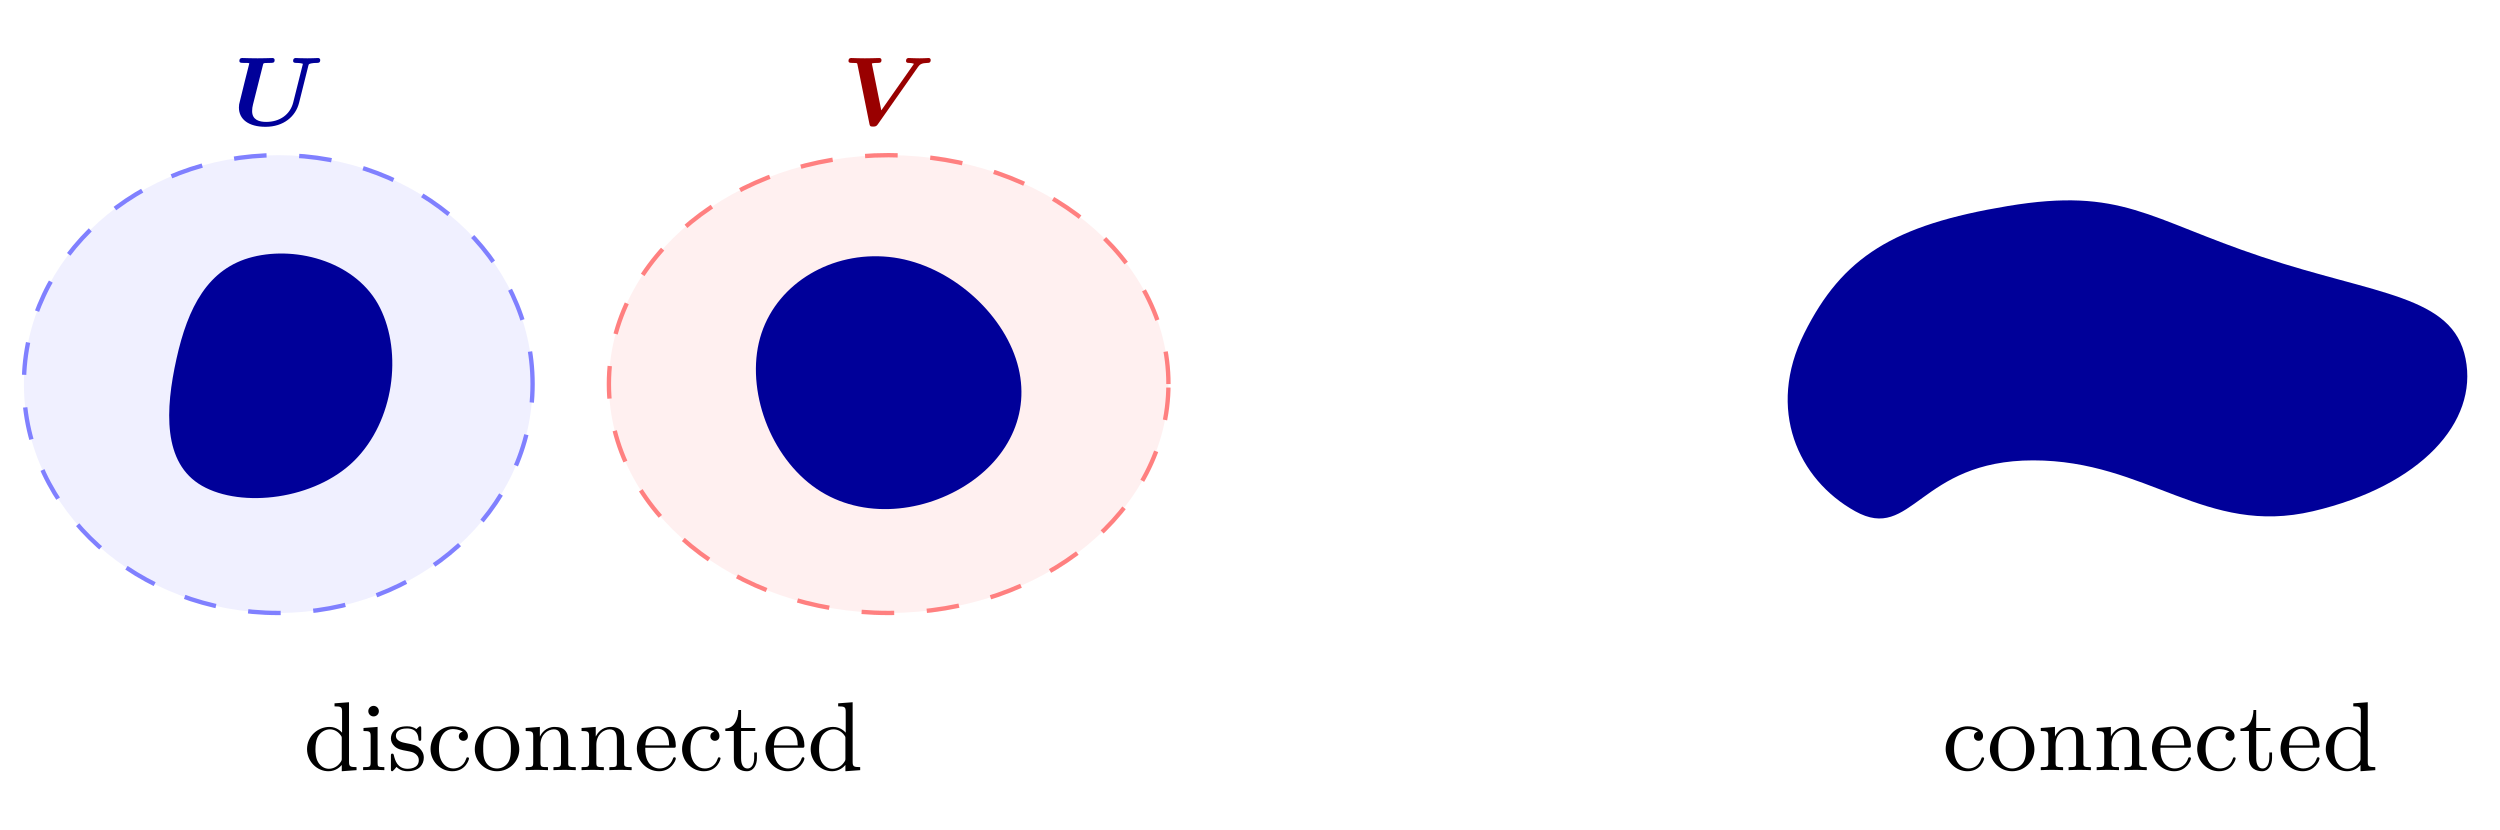
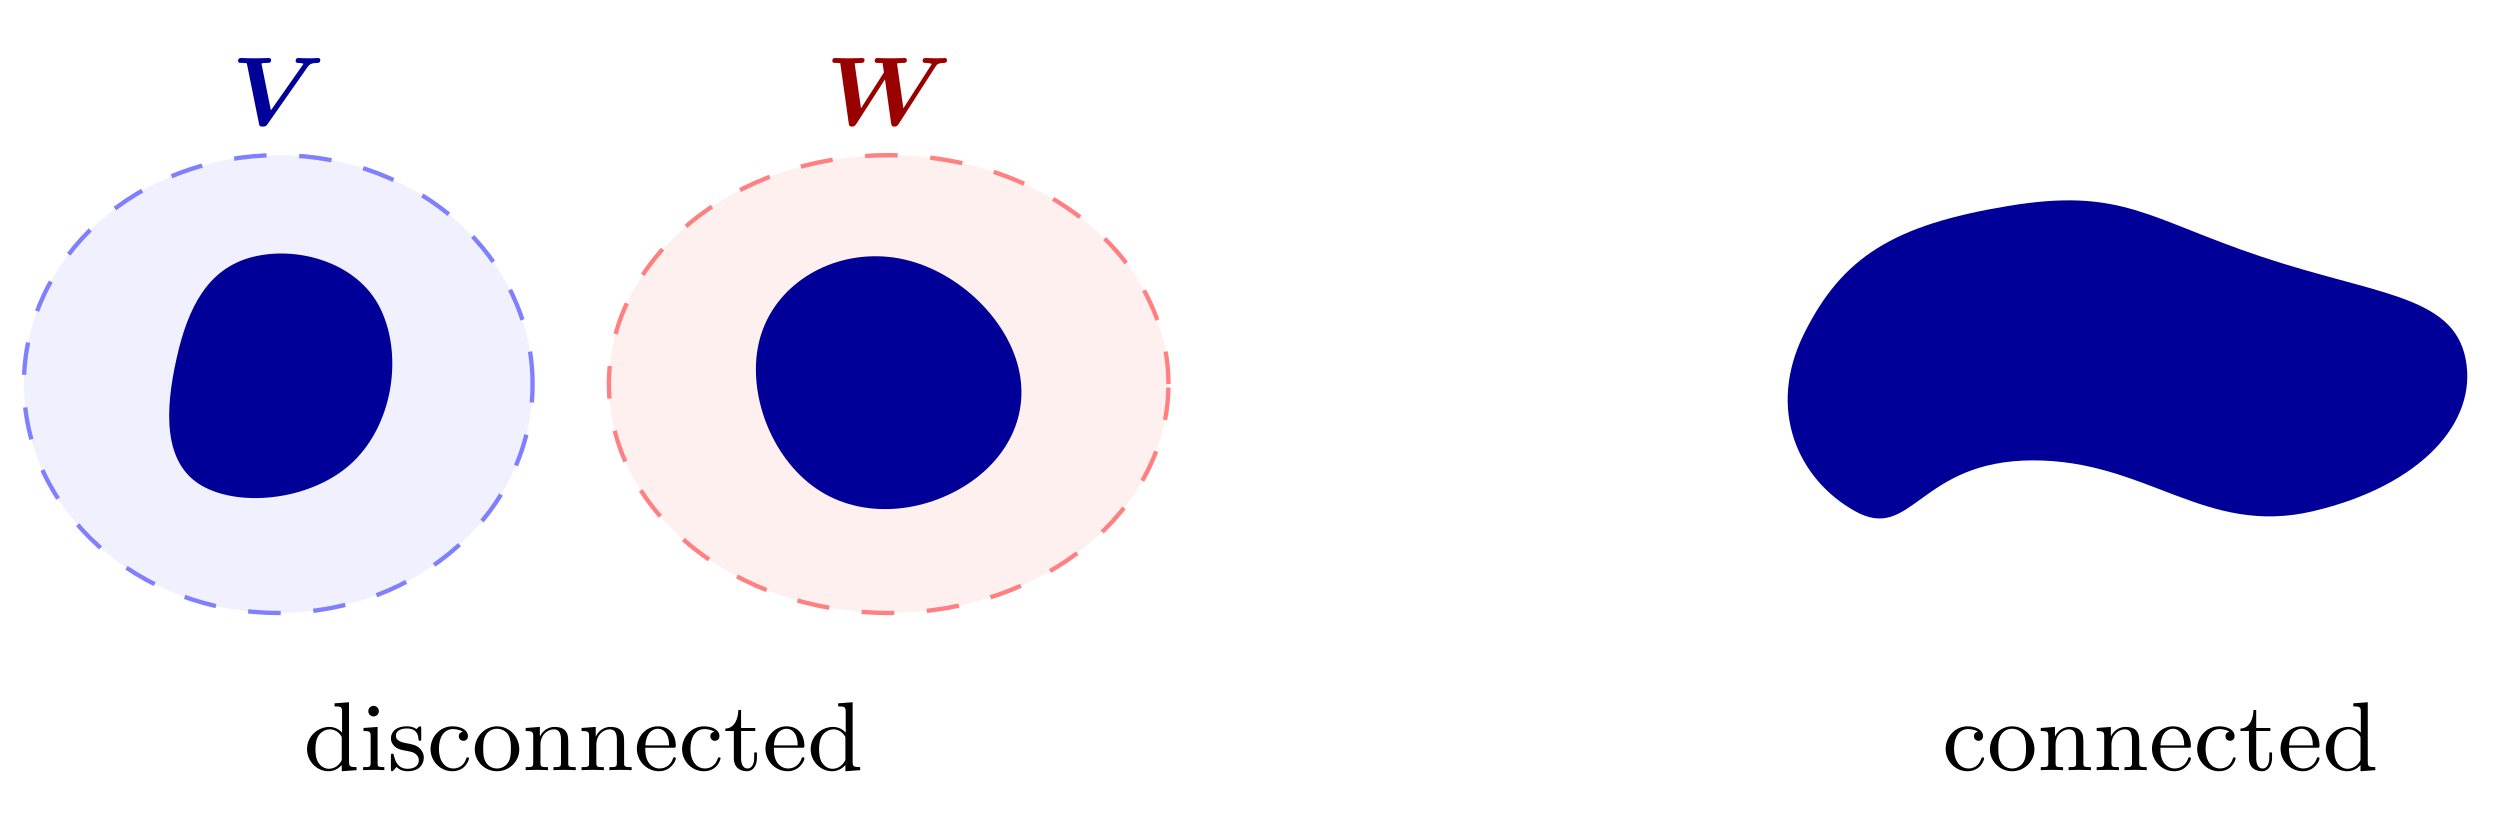
<svg xmlns="http://www.w3.org/2000/svg" version="1.1" viewBox="0 -75.97 229.038 75.97">
  <g id="page1">
    <g transform="matrix(1 0 0 -1 0 0)">
      <path d="M48.793 40.785C48.793 52.367 38.363 61.754 25.492 61.754C12.625 61.754 2.191 52.367 2.191 40.785S12.625 19.813 25.492 19.813C38.363 19.813 48.793 29.203 48.793 40.785Z" fill="#f0f0ff" />
      <path d="M48.793 40.785C48.793 52.367 38.363 61.754 25.492 61.754C12.625 61.754 2.191 52.367 2.191 40.785S12.625 19.813 25.492 19.813C38.363 19.813 48.793 29.203 48.793 40.785Z" stroke="#8080ff" fill="none" stroke-width=".399" stroke-miterlimit="10" stroke-dasharray="2.989 2.989" />
      <path d="M107.047 40.785C107.047 52.367 95.57 61.754 81.414 61.754S55.785 52.367 55.785 40.785S67.258 19.813 81.414 19.813S107.047 29.203 107.047 40.785Z" fill="#fff0f0" />
      <path d="M107.047 40.785C107.047 52.367 95.57 61.754 81.414 61.754S55.785 52.367 55.785 40.785S67.258 19.813 81.414 19.813S107.047 29.203 107.047 40.785Z" stroke="#ff8080" fill="none" stroke-width=".399" stroke-miterlimit="10" stroke-dasharray="2.989 2.989" />
      <path d="M23.164 52.434C27.301 53.469 32.746 51.914 34.813 47.773C36.883 43.637 36.106 37.414 32.484 33.793C28.863 30.176 22.125 29.395 18.504 31.465S15.137 38.461 16.172 43.113C17.207 47.77 19.023 51.402 23.164 52.434Z" fill="#009" />
      <path d="M81.414 52.434C86.586 51.918 91.516 47.77 93.066 43.113C94.617 38.461 92.543 34.051 88.406 31.465S78.563 28.363 74.426 31.465C70.285 34.566 68.215 40.789 69.766 45.445S76.242 52.953 81.414 52.434Z" fill="#009" />
-       <path d="M28.244 69.929C28.288 70.099 28.288 70.108 28.513 70.162C28.638 70.189 28.817 70.207 29.024 70.207C29.167 70.207 29.337 70.207 29.337 70.476C29.337 70.574 29.257 70.655 29.149 70.655C29.006 70.655 28.817 70.637 28.665 70.637C28.36 70.628 28.342 70.628 28.154 70.628C27.589 70.628 27.114 70.655 27.105 70.655C27.052 70.655 26.854 70.655 26.854 70.386C26.854 70.207 27.042 70.207 27.159 70.207C27.204 70.207 27.536 70.207 27.751 70.126L26.863 66.585C26.585 65.482 25.644 64.801 24.38 64.801C23.77 64.801 23.098 64.98 23.098 65.787C23.098 65.993 23.125 66.199 23.179 66.397L24.093 70.027C24.129 70.171 24.138 70.18 24.308 70.197C24.452 70.207 24.586 70.207 24.73 70.207C25.017 70.207 25.16 70.207 25.16 70.476C25.16 70.565 25.097 70.655 24.962 70.655L24.281 70.637C23.95 70.628 23.932 70.628 23.6 70.628C23.376 70.628 23.143 70.628 22.91 70.637C22.686 70.637 22.426 70.655 22.202 70.655C22.13 70.655 21.932 70.655 21.932 70.386C21.932 70.207 22.103 70.207 22.327 70.207C22.587 70.207 22.838 70.207 22.838 70.162C22.838 70.153 22.838 70.135 22.793 69.973L22.435 68.557L21.968 66.657C21.915 66.459 21.888 66.352 21.888 66.119C21.888 65.034 22.784 64.352 24.326 64.352C25.976 64.352 27.087 65.294 27.401 66.558L28.244 69.929Z" fill="#009" />
-       <path d="M84.119 69.857C84.271 70.072 84.45 70.197 84.979 70.207C85.087 70.207 85.266 70.207 85.266 70.476C85.266 70.574 85.194 70.655 85.087 70.655L84.674 70.637C84.62 70.628 84.396 70.628 84.253 70.628C84.092 70.628 83.921 70.637 83.76 70.637C83.527 70.637 83.276 70.655 83.258 70.655C83.204 70.655 83.007 70.655 83.007 70.386C83.007 70.207 83.177 70.207 83.258 70.207C83.294 70.207 83.536 70.207 83.733 70.126L80.739 65.859L79.878 70.135C79.878 70.207 80.335 70.207 80.398 70.207C80.586 70.207 80.757 70.207 80.757 70.467C80.757 70.565 80.694 70.655 80.56 70.655C80.344 70.655 80.093 70.637 79.878 70.637S79.412 70.628 79.233 70.628C79.026 70.628 78.811 70.628 78.614 70.637C78.435 70.646 78.166 70.655 77.995 70.655C77.933 70.655 77.735 70.655 77.735 70.386C77.735 70.207 77.915 70.207 78.085 70.207C78.157 70.207 78.282 70.207 78.39 70.197C78.525 70.189 78.534 70.18 78.56 70.036L79.645 64.657C79.69 64.433 79.699 64.371 79.995 64.371C80.273 64.371 80.326 64.451 80.443 64.612L84.119 69.857Z" fill="#900" />
+       <path d="M28.197 69.857C28.349 70.072 28.528 70.197 29.057 70.207C29.165 70.207 29.344 70.207 29.344 70.476C29.344 70.574 29.272 70.655 29.165 70.655L28.752 70.637C28.698 70.628 28.474 70.628 28.331 70.628C28.17 70.628 27.999 70.637 27.838 70.637C27.605 70.637 27.354 70.655 27.336 70.655C27.282 70.655 27.085 70.655 27.085 70.386C27.085 70.207 27.255 70.207 27.336 70.207C27.372 70.207 27.614 70.207 27.811 70.126L24.817 65.859L23.956 70.135C23.956 70.207 24.413 70.207 24.476 70.207C24.664 70.207 24.835 70.207 24.835 70.467C24.835 70.565 24.772 70.655 24.638 70.655C24.422 70.655 24.171 70.637 23.956 70.637S23.49 70.628 23.311 70.628C23.104 70.628 22.889 70.628 22.692 70.637C22.513 70.646 22.244 70.655 22.073 70.655C22.011 70.655 21.813 70.655 21.813 70.386C21.813 70.207 21.993 70.207 22.163 70.207C22.235 70.207 22.36 70.207 22.468 70.197C22.603 70.189 22.612 70.18 22.638 70.036L23.723 64.657C23.768 64.433 23.777 64.371 24.073 64.371C24.351 64.371 24.404 64.451 24.521 64.612L28.197 69.857Z" fill="#009" />
+       <path d="M85.702 69.857C85.819 70.045 85.927 70.197 86.482 70.207C86.563 70.207 86.76 70.207 86.76 70.467C86.76 70.574 86.671 70.655 86.581 70.655C86.554 70.655 86.303 70.628 85.801 70.628C85.577 70.628 85.012 70.655 84.788 70.655C84.725 70.655 84.528 70.655 84.528 70.386C84.528 70.207 84.717 70.207 84.788 70.207C84.806 70.207 85.129 70.207 85.371 70.117L82.762 66.047L82.179 70.162C82.395 70.207 82.708 70.207 82.717 70.207C82.914 70.207 83.085 70.207 83.085 70.467C83.085 70.565 83.022 70.655 82.887 70.655C82.682 70.655 82.448 70.637 82.233 70.637S81.803 70.628 81.588 70.628C81.256 70.628 81.238 70.628 80.969 70.637C80.79 70.646 80.566 70.655 80.395 70.655C80.332 70.655 80.135 70.655 80.135 70.386C80.135 70.207 80.306 70.207 80.422 70.207C80.557 70.207 80.718 70.207 80.862 70.189C80.924 69.776 80.978 69.364 80.978 69.337C80.978 69.328 80.924 69.247 80.915 69.229L78.88 66.047L78.297 70.162C78.513 70.207 78.827 70.207 78.836 70.207C79.042 70.207 79.203 70.207 79.203 70.476C79.203 70.529 79.176 70.655 78.997 70.655C78.791 70.655 78.557 70.637 78.342 70.637S77.912 70.628 77.697 70.628C77.509 70.628 77.195 70.628 77.123 70.637C77.034 70.646 76.612 70.655 76.514 70.655C76.451 70.655 76.254 70.655 76.254 70.395C76.254 70.207 76.415 70.207 76.532 70.207C76.666 70.207 76.827 70.207 76.98 70.189L77.76 64.657C77.787 64.469 77.813 64.371 78.056 64.371C78.253 64.371 78.342 64.451 78.45 64.612L81.077 68.701L81.642 64.657C81.677 64.433 81.722 64.371 81.937 64.371C82.135 64.371 82.224 64.442 82.332 64.612L85.702 69.857Z" fill="#900" />
      <path d="M32.665 5.412V5.69C32.055 5.69 31.975 5.753 31.975 6.192V11.634L30.648 11.535V11.257C31.257 11.257 31.338 11.194 31.338 10.755V8.845C31.293 8.899 30.89 9.374 30.191 9.374C29.088 9.374 28.129 8.496 28.129 7.339C28.129 6.219 29.025 5.313 30.092 5.313C30.747 5.313 31.15 5.699 31.311 5.887V5.313L32.665 5.412ZM31.311 6.488C31.311 6.326 31.311 6.299 31.177 6.111C30.899 5.708 30.487 5.538 30.128 5.538C29.742 5.538 29.384 5.753 29.151 6.129C28.918 6.515 28.9 7.044 28.9 7.33C28.9 7.752 28.954 8.227 29.187 8.585C29.384 8.872 29.752 9.15 30.227 9.15C30.603 9.15 30.962 8.962 31.204 8.621C31.311 8.478 31.311 8.469 31.311 8.299V6.488ZM35.212 5.412V5.69C34.629 5.69 34.593 5.735 34.593 6.084V9.374L33.302 9.276V8.998C33.876 8.998 33.957 8.944 33.957 8.505V6.102C33.957 5.69 33.858 5.69 33.267 5.69V5.412C33.67 5.43 33.858 5.439 34.253 5.439C34.396 5.439 34.773 5.439 35.212 5.412ZM34.71 10.818C34.71 11.087 34.495 11.302 34.226 11.302S33.742 11.087 33.742 10.818S33.957 10.334 34.226 10.334S34.71 10.549 34.71 10.818ZM38.825 6.559C38.825 6.963 38.646 7.205 38.449 7.411C38.144 7.707 37.821 7.77 37.158 7.895C36.925 7.94 36.27 8.057 36.27 8.568C36.27 8.854 36.476 9.231 37.292 9.231C38.26 9.231 38.323 8.487 38.341 8.263C38.35 8.155 38.35 8.101 38.467 8.101C38.592 8.101 38.592 8.164 38.592 8.334V9.195C38.592 9.348 38.592 9.428 38.484 9.428C38.44 9.428 38.422 9.428 38.305 9.321C38.287 9.303 38.207 9.222 38.153 9.177C37.875 9.374 37.597 9.428 37.292 9.428C36.109 9.428 35.813 8.774 35.813 8.317C35.813 8.03 35.938 7.797 36.145 7.599C36.449 7.321 36.79 7.259 37.247 7.178C37.704 7.089 37.857 7.061 38.054 6.909C38.144 6.837 38.368 6.667 38.368 6.326C38.368 5.538 37.463 5.538 37.337 5.538C36.423 5.538 36.189 6.299 36.082 6.784C36.055 6.873 36.046 6.927 35.938 6.927C35.813 6.927 35.813 6.855 35.813 6.694V5.546C35.813 5.394 35.813 5.313 35.921 5.313C35.974 5.313 35.983 5.322 36.145 5.493C36.181 5.546 36.279 5.663 36.324 5.708C36.7 5.34 37.113 5.313 37.337 5.313C38.44 5.313 38.825 5.959 38.825 6.559ZM42.967 6.479C42.967 6.586 42.869 6.586 42.842 6.586C42.743 6.586 42.743 6.569 42.69 6.416C42.483 5.798 41.981 5.564 41.524 5.564C40.95 5.564 40.215 6.03 40.215 7.357C40.215 8.756 40.932 9.177 41.47 9.177C41.587 9.177 42.071 9.159 42.403 8.935C42.215 8.899 42.035 8.774 42.035 8.514C42.035 8.281 42.215 8.101 42.448 8.101S42.869 8.254 42.869 8.532C42.869 9.088 42.241 9.428 41.452 9.428C40.305 9.428 39.444 8.469 39.444 7.348C39.444 6.192 40.377 5.313 41.435 5.313C42.68 5.313 42.967 6.398 42.967 6.479ZM47.576 7.321C47.576 8.496 46.644 9.428 45.541 9.428C44.402 9.428 43.497 8.469 43.497 7.321C43.497 6.201 44.429 5.313 45.532 5.313C46.671 5.313 47.576 6.219 47.576 7.321ZM46.805 7.402C46.805 7.07 46.805 6.55 46.581 6.156C46.33 5.744 45.918 5.564 45.541 5.564C45.093 5.564 44.716 5.789 44.51 6.138C44.277 6.515 44.268 6.99 44.268 7.402C44.268 7.734 44.268 8.245 44.492 8.612C44.761 9.069 45.209 9.204 45.532 9.204C46.043 9.204 46.411 8.917 46.59 8.612C46.796 8.236 46.805 7.779 46.805 7.402ZM52.75 5.412V5.69C52.292 5.69 52.068 5.69 52.059 5.968V7.689C52.059 8.433 52.059 8.693 51.808 9.007C51.602 9.258 51.261 9.374 50.813 9.374C49.98 9.374 49.594 8.756 49.468 8.505H49.46V9.374L48.16 9.276V8.998C48.769 8.998 48.85 8.935 48.85 8.496V6.102C48.85 5.69 48.751 5.69 48.16 5.69V5.412C48.581 5.43 48.751 5.439 49.181 5.439S49.728 5.43 50.204 5.412V5.69C49.612 5.69 49.513 5.69 49.513 6.102V7.734C49.513 8.684 50.185 9.15 50.75 9.15C51.279 9.15 51.396 8.711 51.396 8.173V6.102C51.396 5.69 51.297 5.69 50.705 5.69V5.412C51.127 5.43 51.297 5.439 51.728 5.439S52.275 5.43 52.75 5.412ZM57.869 5.412V5.69C57.412 5.69 57.188 5.69 57.179 5.968V7.689C57.179 8.433 57.179 8.693 56.928 9.007C56.722 9.258 56.381 9.374 55.933 9.374C55.099 9.374 54.714 8.756 54.588 8.505H54.579V9.374L53.279 9.276V8.998C53.889 8.998 53.97 8.935 53.97 8.496V6.102C53.97 5.69 53.871 5.69 53.279 5.69V5.412C53.701 5.43 53.871 5.439 54.301 5.439S54.848 5.43 55.323 5.412V5.69C54.731 5.69 54.633 5.69 54.633 6.102V7.734C54.633 8.684 55.305 9.15 55.87 9.15C56.399 9.15 56.516 8.711 56.516 8.173V6.102C56.516 5.69 56.417 5.69 55.825 5.69V5.412C56.247 5.43 56.417 5.439 56.847 5.439S57.394 5.43 57.869 5.412ZM61.913 6.479C61.913 6.542 61.868 6.595 61.788 6.595C61.698 6.595 61.671 6.533 61.662 6.497C61.357 5.582 60.56 5.564 60.425 5.564C59.995 5.564 59.627 5.806 59.421 6.111C59.125 6.55 59.116 7.089 59.116 7.465H61.671C61.868 7.465 61.913 7.465 61.913 7.653C61.913 8.577 61.411 9.428 60.264 9.428C59.188 9.428 58.345 8.496 58.345 7.384C58.345 6.21 59.287 5.313 60.38 5.313S61.913 6.273 61.913 6.479ZM61.304 7.68H59.125C59.206 9.061 60.013 9.204 60.264 9.204C60.757 9.204 61.295 8.828 61.304 7.68ZM66.011 6.479C66.011 6.586 65.912 6.586 65.885 6.586C65.787 6.586 65.787 6.569 65.733 6.416C65.527 5.798 65.025 5.564 64.568 5.564C63.994 5.564 63.259 6.03 63.259 7.357C63.259 8.756 63.976 9.177 64.514 9.177C64.63 9.177 65.114 9.159 65.446 8.935C65.258 8.899 65.079 8.774 65.079 8.514C65.079 8.281 65.258 8.101 65.491 8.101S65.912 8.254 65.912 8.532C65.912 9.088 65.285 9.428 64.496 9.428C63.348 9.428 62.488 8.469 62.488 7.348C62.488 6.192 63.42 5.313 64.478 5.313C65.724 5.313 66.011 6.398 66.011 6.479ZM69.346 6.524V7.034H69.095V6.55C69.095 5.887 68.818 5.564 68.495 5.564C67.894 5.564 67.894 6.353 67.894 6.515V8.998H69.194V9.276H67.894V10.925H67.643C67.634 10.172 67.32 9.249 66.451 9.222V8.998H67.231V6.524C67.231 5.519 67.957 5.313 68.432 5.313C69.033 5.313 69.346 5.887 69.346 6.524ZM73.695 6.479C73.695 6.542 73.65 6.595 73.569 6.595C73.48 6.595 73.453 6.533 73.444 6.497C73.139 5.582 72.341 5.564 72.207 5.564C71.776 5.564 71.409 5.806 71.203 6.111C70.907 6.55 70.898 7.089 70.898 7.465H73.453C73.65 7.465 73.695 7.465 73.695 7.653C73.695 8.577 73.193 9.428 72.045 9.428C70.97 9.428 70.127 8.496 70.127 7.384C70.127 6.21 71.068 5.313 72.162 5.313S73.695 6.273 73.695 6.479ZM73.085 7.68H70.907C70.988 9.061 71.794 9.204 72.045 9.204C72.539 9.204 73.076 8.828 73.085 7.68ZM78.805 5.412V5.69C78.196 5.69 78.115 5.753 78.115 6.192V11.634L76.789 11.535V11.257C77.398 11.257 77.479 11.194 77.479 10.755V8.845C77.434 8.899 77.03 9.374 76.331 9.374C75.229 9.374 74.269 8.496 74.269 7.339C74.269 6.219 75.166 5.313 76.233 5.313C76.887 5.313 77.29 5.699 77.452 5.887V5.313L78.805 5.412ZM77.452 6.488C77.452 6.326 77.452 6.299 77.317 6.111C77.04 5.708 76.627 5.538 76.269 5.538C75.883 5.538 75.525 5.753 75.291 6.129C75.058 6.515 75.04 7.044 75.04 7.33C75.04 7.752 75.094 8.227 75.327 8.585C75.525 8.872 75.892 9.15 76.367 9.15C76.744 9.15 77.102 8.962 77.344 8.621C77.452 8.478 77.452 8.469 77.452 8.299V6.488Z" />
      <path d="M183.941 57.094C194.414 58.84 196.766 55.926 207.242 52.434C217.715 48.945 224.719 48.934 225.883 43.113C227.047 37.297 221.793 31.461 211.902 29.133C202.008 26.809 196.746 33.793 186.27 33.793C175.797 33.793 175.195 26.227 169.961 29.133C164.723 32.043 161.809 38.461 165.301 45.445C168.789 52.43 173.465 55.352 183.941 57.094Z" fill="#009" />
      <path d="M181.775 6.479C181.775 6.586 181.676 6.586 181.649 6.586C181.551 6.586 181.551 6.569 181.497 6.416C181.291 5.798 180.789 5.564 180.332 5.564C179.758 5.564 179.023 6.03 179.023 7.357C179.023 8.756 179.74 9.177 180.278 9.177C180.394 9.177 180.879 9.159 181.21 8.935C181.022 8.899 180.843 8.774 180.843 8.514C180.843 8.281 181.022 8.101 181.255 8.101S181.676 8.254 181.676 8.532C181.676 9.088 181.049 9.428 180.26 9.428C179.112 9.428 178.252 8.469 178.252 7.348C178.252 6.192 179.184 5.313 180.242 5.313C181.488 5.313 181.775 6.398 181.775 6.479ZM186.384 7.321C186.384 8.496 185.451 9.428 184.349 9.428C183.21 9.428 182.305 8.469 182.305 7.321C182.305 6.201 183.237 5.313 184.34 5.313C185.478 5.313 186.384 6.219 186.384 7.321ZM185.613 7.402C185.613 7.07 185.613 6.55 185.388 6.156C185.137 5.744 184.725 5.564 184.349 5.564C183.9 5.564 183.524 5.789 183.318 6.138C183.085 6.515 183.075 6.99 183.075 7.402C183.075 7.734 183.075 8.245 183.3 8.612C183.569 9.069 184.017 9.204 184.34 9.204C184.85 9.204 185.218 8.917 185.397 8.612C185.604 8.236 185.613 7.779 185.613 7.402ZM191.557 5.412V5.69C191.1 5.69 190.876 5.69 190.867 5.968V7.689C190.867 8.433 190.867 8.693 190.616 9.007C190.41 9.258 190.069 9.374 189.621 9.374C188.787 9.374 188.401 8.756 188.276 8.505H188.267V9.374L186.967 9.276V8.998C187.577 8.998 187.657 8.935 187.657 8.496V6.102C187.657 5.69 187.559 5.69 186.967 5.69V5.412C187.388 5.43 187.559 5.439 187.989 5.439S188.536 5.43 189.011 5.412V5.69C188.419 5.69 188.321 5.69 188.321 6.102V7.734C188.321 8.684 188.993 9.15 189.558 9.15C190.087 9.15 190.203 8.711 190.203 8.173V6.102C190.203 5.69 190.105 5.69 189.513 5.69V5.412C189.935 5.43 190.105 5.439 190.535 5.439S191.082 5.43 191.557 5.412ZM196.677 5.412V5.69C196.22 5.69 195.996 5.69 195.986 5.968V7.689C195.986 8.433 195.986 8.693 195.736 9.007C195.529 9.258 195.189 9.374 194.741 9.374C193.907 9.374 193.521 8.756 193.396 8.505H193.387V9.374L192.087 9.276V8.998C192.696 8.998 192.777 8.935 192.777 8.496V6.102C192.777 5.69 192.678 5.69 192.087 5.69V5.412C192.508 5.43 192.678 5.439 193.109 5.439S193.656 5.43 194.131 5.412V5.69C193.539 5.69 193.441 5.69 193.441 6.102V7.734C193.441 8.684 194.113 9.15 194.678 9.15C195.206 9.15 195.323 8.711 195.323 8.173V6.102C195.323 5.69 195.225 5.69 194.633 5.69V5.412C195.054 5.43 195.225 5.439 195.655 5.439S196.202 5.43 196.677 5.412ZM200.721 6.479C200.721 6.542 200.676 6.595 200.595 6.595C200.506 6.595 200.479 6.533 200.47 6.497C200.165 5.582 199.367 5.564 199.232 5.564C198.802 5.564 198.435 5.806 198.228 6.111C197.933 6.55 197.924 7.089 197.924 7.465H200.479C200.676 7.465 200.721 7.465 200.721 7.653C200.721 8.577 200.219 9.428 199.071 9.428C197.996 9.428 197.153 8.496 197.153 7.384C197.153 6.21 198.094 5.313 199.188 5.313S200.721 6.273 200.721 6.479ZM200.111 7.68H197.933C198.013 9.061 198.82 9.204 199.071 9.204C199.564 9.204 200.102 8.828 200.111 7.68ZM204.818 6.479C204.818 6.586 204.72 6.586 204.693 6.586C204.594 6.586 204.594 6.569 204.54 6.416C204.334 5.798 203.832 5.564 203.375 5.564C202.801 5.564 202.066 6.03 202.066 7.357C202.066 8.756 202.783 9.177 203.321 9.177C203.438 9.177 203.922 9.159 204.253 8.935C204.065 8.899 203.886 8.774 203.886 8.514C203.886 8.281 204.065 8.101 204.298 8.101S204.72 8.254 204.72 8.532C204.72 9.088 204.092 9.428 203.303 9.428C202.156 9.428 201.295 8.469 201.295 7.348C201.295 6.192 202.228 5.313 203.285 5.313C204.531 5.313 204.818 6.398 204.818 6.479ZM208.154 6.524V7.034H207.903V6.55C207.903 5.887 207.625 5.564 207.302 5.564C206.702 5.564 206.702 6.353 206.702 6.515V8.998H208.001V9.276H206.702V10.925H206.45C206.442 10.172 206.128 9.249 205.258 9.222V8.998H206.038V6.524C206.038 5.519 206.765 5.313 207.24 5.313C207.84 5.313 208.154 5.887 208.154 6.524ZM212.502 6.479C212.502 6.542 212.458 6.595 212.377 6.595C212.287 6.595 212.26 6.533 212.251 6.497C211.947 5.582 211.149 5.564 211.014 5.564C210.584 5.564 210.216 5.806 210.01 6.111C209.714 6.55 209.705 7.089 209.705 7.465H212.26C212.458 7.465 212.502 7.465 212.502 7.653C212.502 8.577 212 9.428 210.853 9.428C209.777 9.428 208.934 8.496 208.934 7.384C208.934 6.21 209.876 5.313 210.969 5.313S212.502 6.273 212.502 6.479ZM211.893 7.68H209.714C209.795 9.061 210.602 9.204 210.853 9.204C211.346 9.204 211.884 8.828 211.893 7.68ZM217.613 5.412V5.69C217.003 5.69 216.923 5.753 216.923 6.192V11.634L215.596 11.535V11.257C216.205 11.257 216.286 11.194 216.286 10.755V8.845C216.241 8.899 215.838 9.374 215.139 9.374C214.036 9.374 213.077 8.496 213.077 7.339C213.077 6.219 213.973 5.313 215.04 5.313C215.695 5.313 216.098 5.699 216.259 5.887V5.313L217.613 5.412ZM216.259 6.488C216.259 6.326 216.259 6.299 216.125 6.111C215.847 5.708 215.435 5.538 215.076 5.538C214.69 5.538 214.332 5.753 214.099 6.129C213.866 6.515 213.848 7.044 213.848 7.33C213.848 7.752 213.902 8.227 214.135 8.585C214.332 8.872 214.7 9.15 215.175 9.15C215.551 9.15 215.91 8.962 216.152 8.621C216.259 8.478 216.259 8.469 216.259 8.299V6.488Z" />
    </g>
  </g>
</svg>
